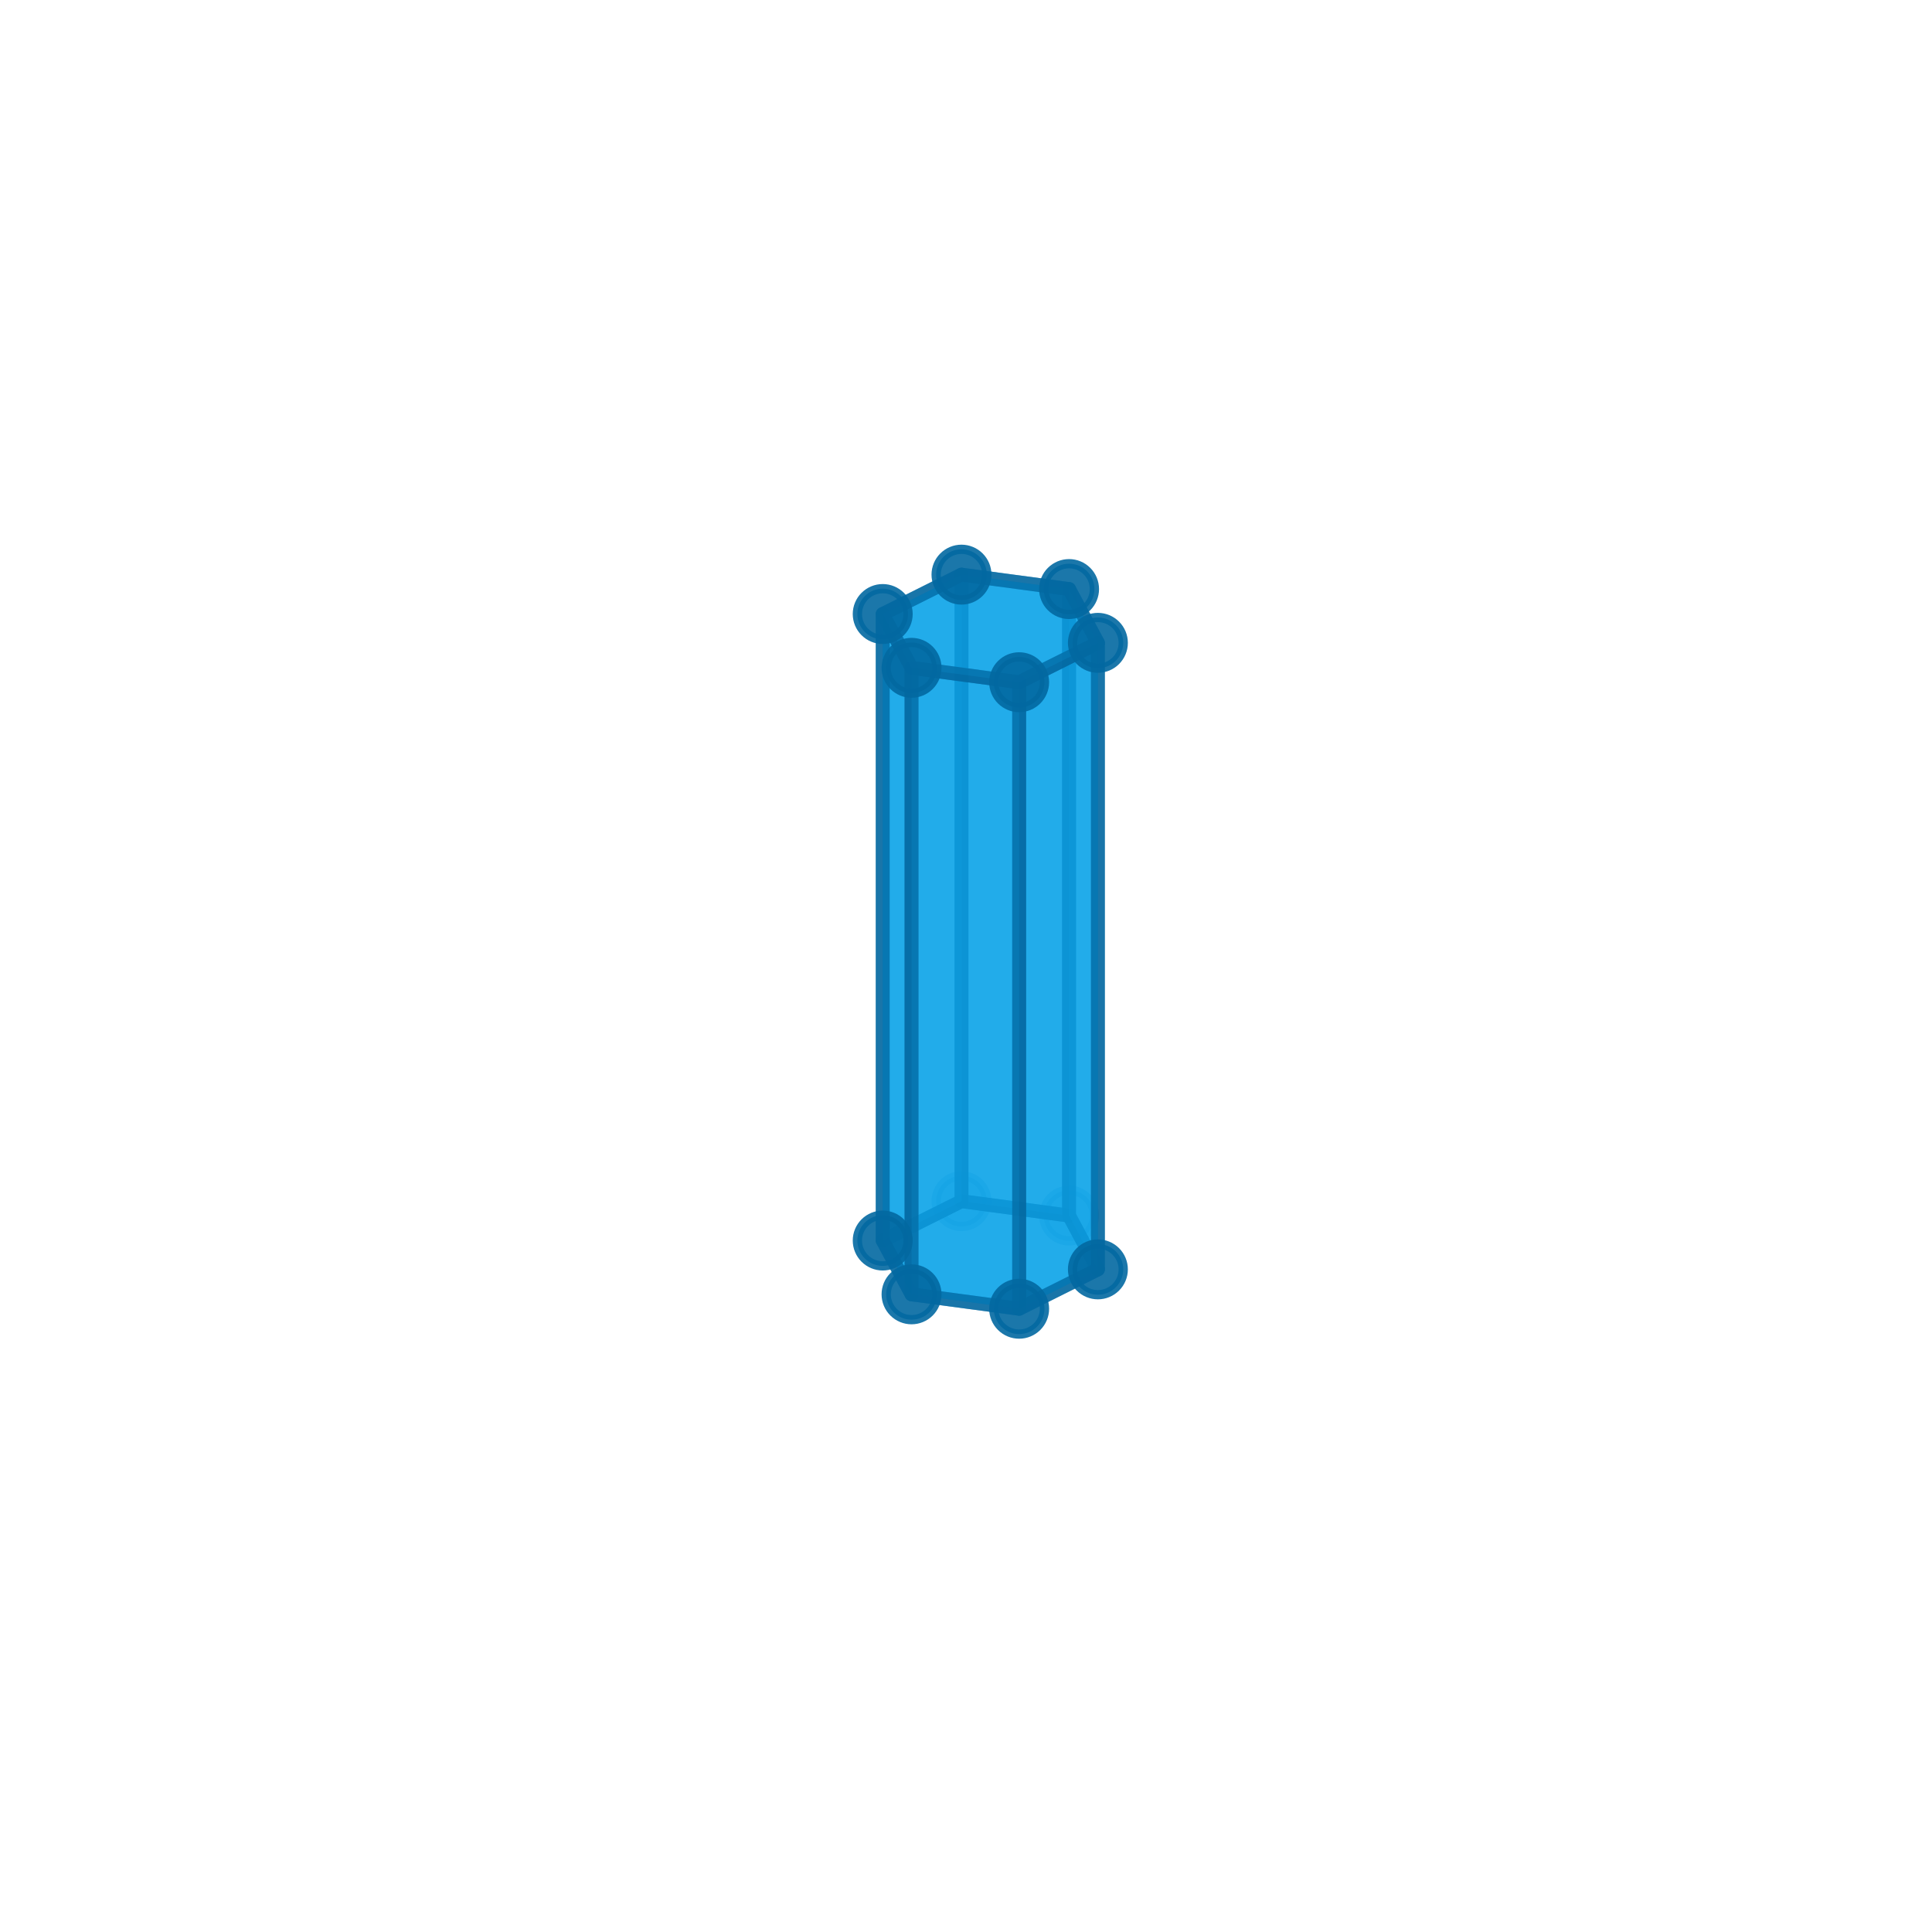
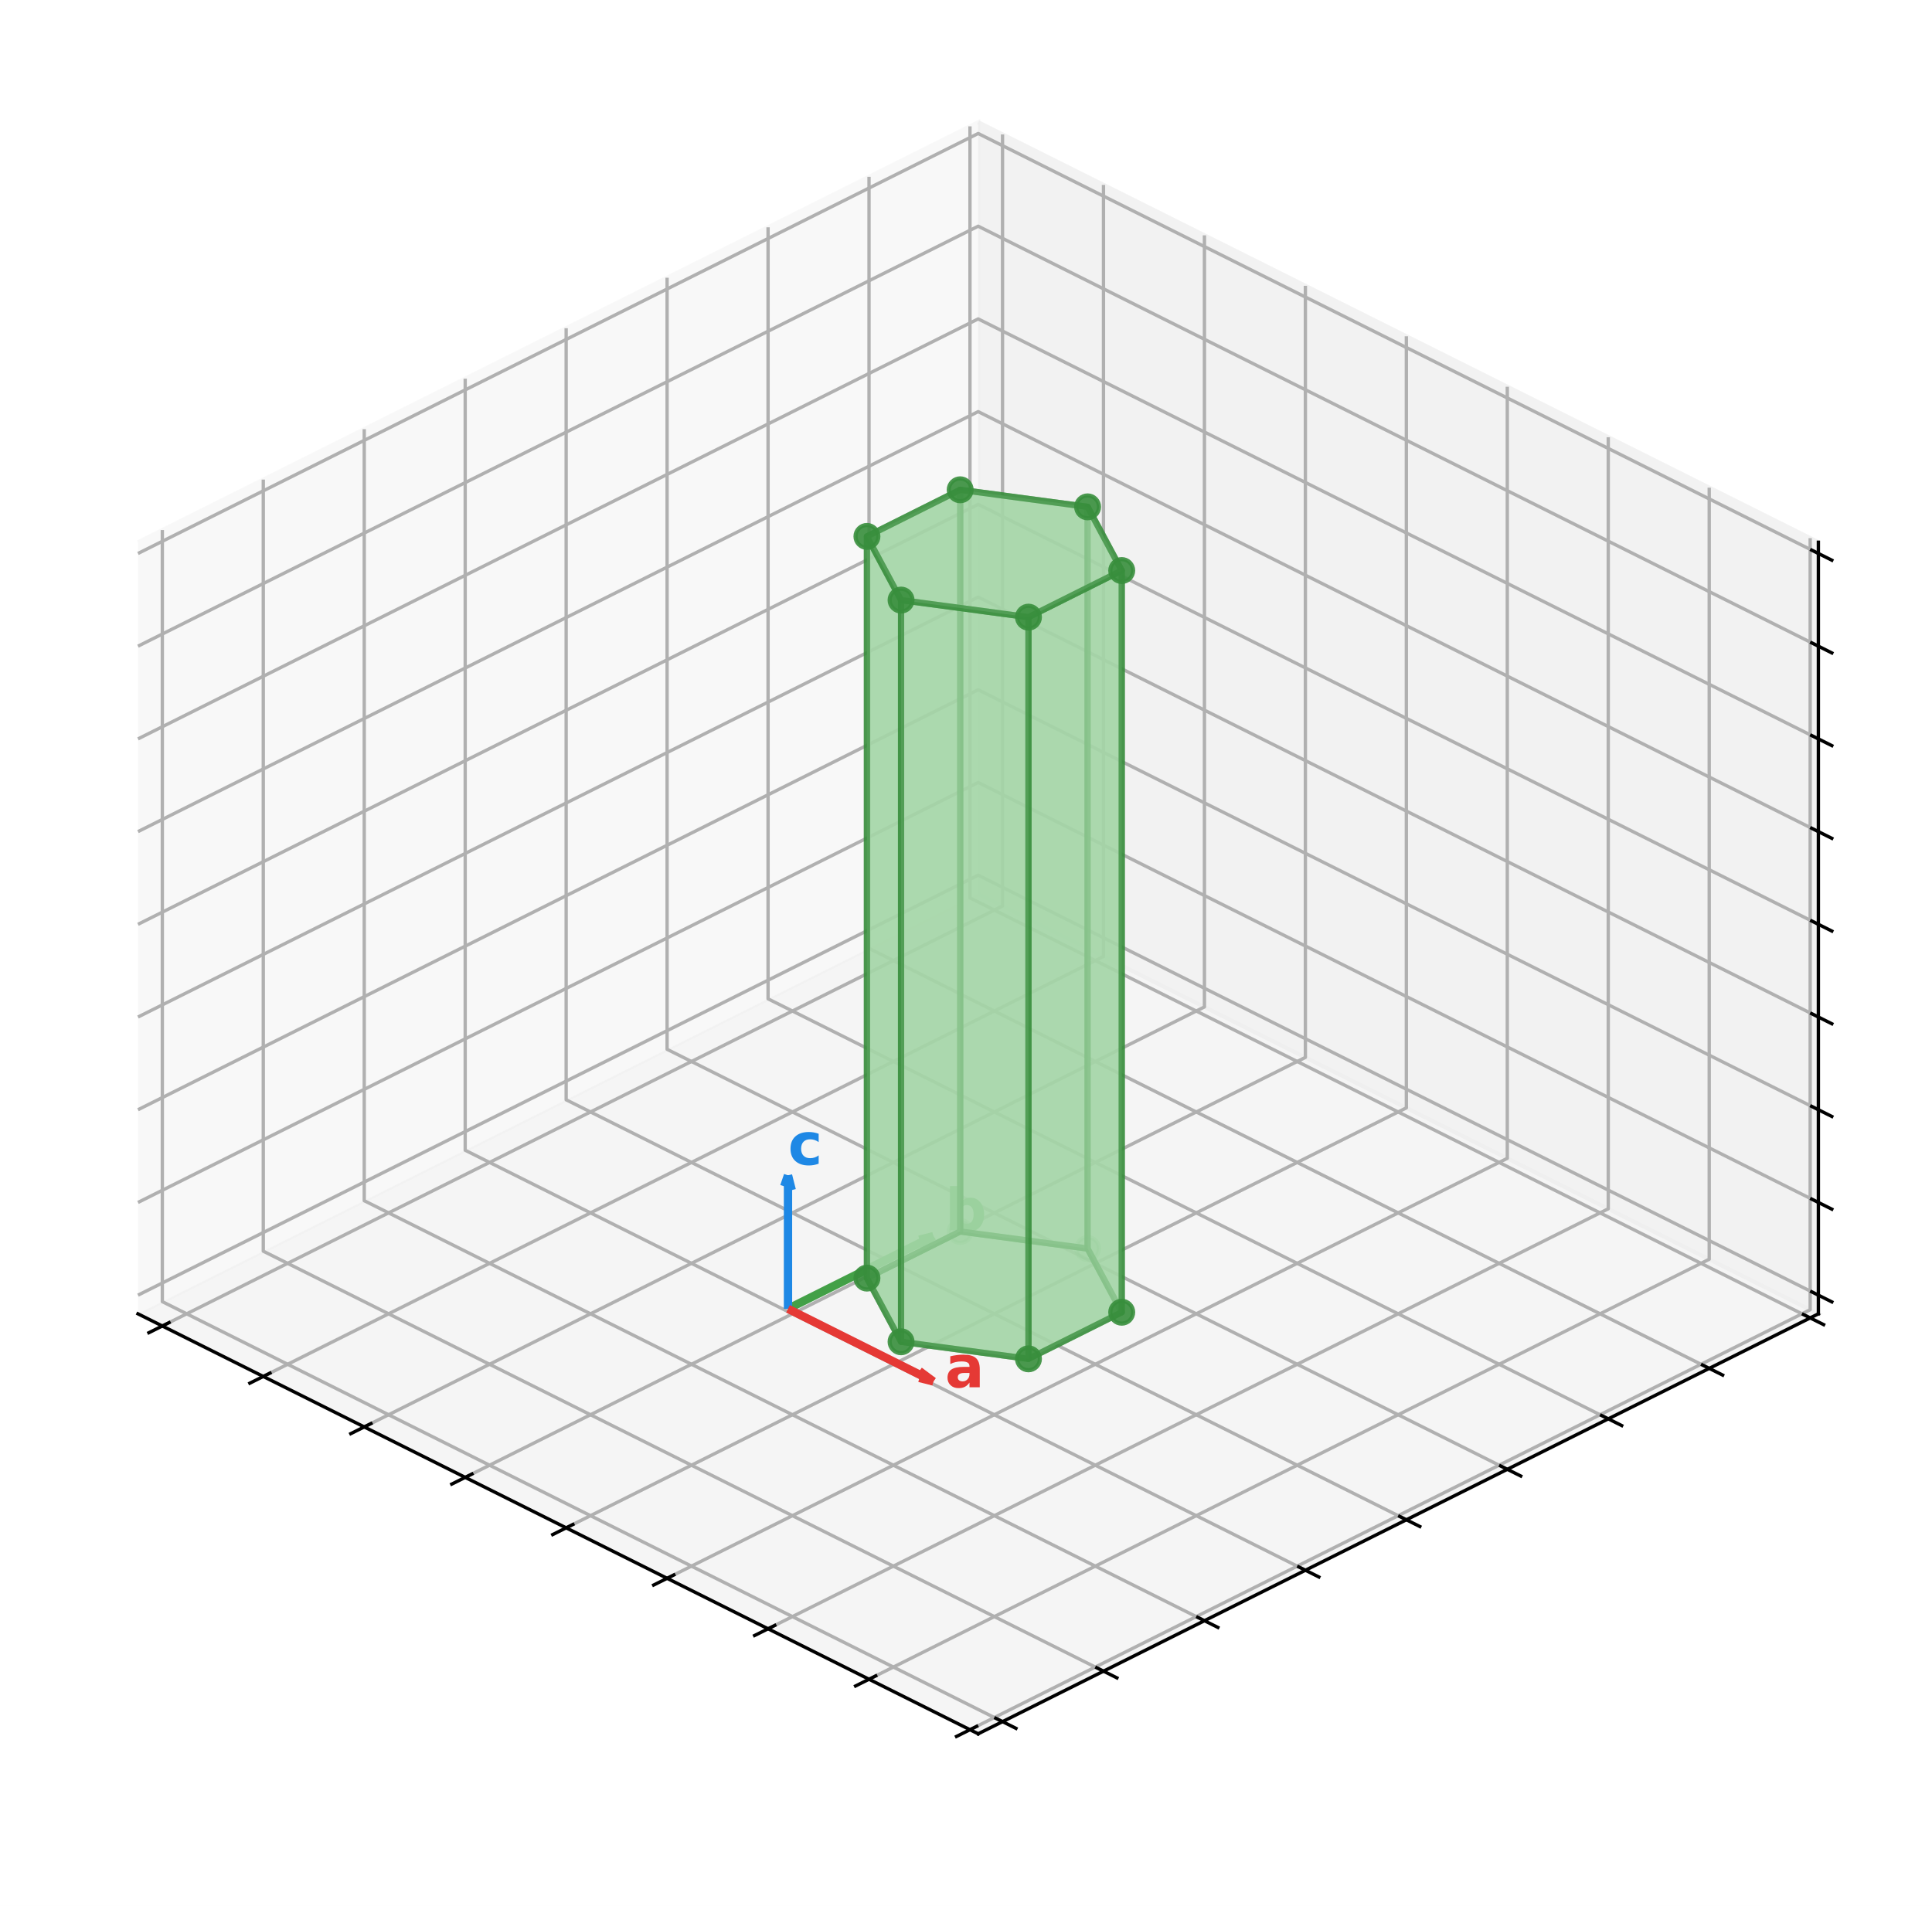
- <svg xmlns="http://www.w3.org/2000/svg" xmlns:xlink="http://www.w3.org/1999/xlink" width="208.8pt" height="208.8pt" viewBox="0 0 208.8 208.8" version="1.1">
+ <svg xmlns="http://www.w3.org/2000/svg" xmlns:xlink="http://www.w3.org/1999/xlink" width="464.059pt" height="457.92pt" viewBox="0 0 464.059 457.92" version="1.1">
  <defs>
    <style type="text/css">*{stroke-linejoin: round; stroke-linecap: butt}</style>
  </defs>
  <g id="figure_1">
    <g id="patch_1">
-       <path d="M 0 208.8  L 208.8 208.8  L 208.8 0  L 0 0  z " style="fill: #ffffff" />
+       <path d="M 0 457.92  L 464.059 457.92  L 464.059 0  L 0 0  z " style="fill: #ffffff" />
    </g>
    <g id="patch_2">
-       <path d="M 7.2 201.6  L 201.6 201.6  L 201.6 7.2  L 7.2 7.2  z " style="fill: #ffffff" />
+       <path d="M 7.2 450.72  L 450.72 450.72  L 450.72 7.2  L 7.2 7.2  z " style="fill: #ffffff" />
+     </g>
+     <g id="pane3d_1">
+       <g id="patch_3">
+         <path d="M 33.141 315.655  L 234.954 214.749  L 234.954 29.372  L 33.141 130.278  " style="fill: #f2f2f2; opacity: 0.5; stroke: #f2f2f2; stroke-linejoin: miter" />
+       </g>
+     </g>
+     <g id="pane3d_2">
+       <g id="patch_4">
+         <path d="M 234.954 214.749  L 436.766 315.655  L 436.766 130.278  L 234.954 29.372  " style="fill: #e6e6e6; opacity: 0.5; stroke: #e6e6e6; stroke-linejoin: miter" />
+       </g>
+     </g>
+     <g id="pane3d_3">
+       <g id="patch_5">
+         <path d="M 33.141 315.655  L 234.954 416.561  L 436.766 315.655  L 234.954 214.749  " style="fill: #ececec; opacity: 0.5; stroke: #ececec; stroke-linejoin: miter" />
+       </g>
+     </g>
+     <g id="grid3d_1">
+       <g id="Line3DCollection_1">
+         <path d="M 38.99 318.579  L 240.802 217.673  L 240.802 32.297  " style="fill: none; stroke: #b0b0b0; stroke-width: 0.8" />
+         <path d="M 63.24 330.704  L 265.052 229.798  L 265.052 44.421  " style="fill: none; stroke: #b0b0b0; stroke-width: 0.8" />
+         <path d="M 87.489 342.828  L 289.301 241.922  L 289.301 56.546  " style="fill: none; stroke: #b0b0b0; stroke-width: 0.8" />
+         <path d="M 111.738 354.953  L 313.55 254.047  L 313.55 68.671  " style="fill: none; stroke: #b0b0b0; stroke-width: 0.8" />
+         <path d="M 135.987 367.078  L 337.8 266.172  L 337.8 80.795  " style="fill: none; stroke: #b0b0b0; stroke-width: 0.8" />
+         <path d="M 160.237 379.202  L 362.049 278.296  L 362.049 92.92  " style="fill: none; stroke: #b0b0b0; stroke-width: 0.8" />
+         <path d="M 184.486 391.327  L 386.298 290.421  L 386.298 105.045  " style="fill: none; stroke: #b0b0b0; stroke-width: 0.8" />
+         <path d="M 208.735 403.452  L 410.547 302.545  L 410.547 117.169  " style="fill: none; stroke: #b0b0b0; stroke-width: 0.8" />
+         <path d="M 232.984 415.576  L 434.797 314.67  L 434.797 129.294  " style="fill: none; stroke: #b0b0b0; stroke-width: 0.8" />
+       </g>
+     </g>
+     <g id="grid3d_2">
+       <g id="Line3DCollection_2">
+         <path d="M 38.99 127.354  L 38.99 312.73  L 240.802 413.636  " style="fill: none; stroke: #b0b0b0; stroke-width: 0.8" />
+         <path d="M 63.24 115.229  L 63.24 300.606  L 265.052 401.512  " style="fill: none; stroke: #b0b0b0; stroke-width: 0.8" />
+         <path d="M 87.489 103.105  L 87.489 288.481  L 289.301 389.387  " style="fill: none; stroke: #b0b0b0; stroke-width: 0.8" />
+         <path d="M 111.738 90.98  L 111.738 276.356  L 313.55 377.262  " style="fill: none; stroke: #b0b0b0; stroke-width: 0.8" />
+         <path d="M 135.987 78.855  L 135.987 264.232  L 337.8 365.138  " style="fill: none; stroke: #b0b0b0; stroke-width: 0.8" />
+         <path d="M 160.237 66.731  L 160.237 252.107  L 362.049 353.013  " style="fill: none; stroke: #b0b0b0; stroke-width: 0.8" />
+         <path d="M 184.486 54.606  L 184.486 239.982  L 386.298 340.888  " style="fill: none; stroke: #b0b0b0; stroke-width: 0.8" />
+         <path d="M 208.735 42.481  L 208.735 227.858  L 410.547 328.764  " style="fill: none; stroke: #b0b0b0; stroke-width: 0.8" />
+         <path d="M 232.984 30.357  L 232.984 215.733  L 434.797 316.639  " style="fill: none; stroke: #b0b0b0; stroke-width: 0.8" />
+       </g>
+     </g>
+     <g id="grid3d_3">
+       <g id="Line3DCollection_3">
+         <path d="M 436.766 311.173  L 234.954 210.267  L 33.141 311.173  " style="fill: none; stroke: #b0b0b0; stroke-width: 0.8" />
+         <path d="M 436.766 288.899  L 234.954 187.993  L 33.141 288.899  " style="fill: none; stroke: #b0b0b0; stroke-width: 0.8" />
+         <path d="M 436.766 266.624  L 234.954 165.718  L 33.141 266.624  " style="fill: none; stroke: #b0b0b0; stroke-width: 0.8" />
+         <path d="M 436.766 244.35  L 234.954 143.444  L 33.141 244.35  " style="fill: none; stroke: #b0b0b0; stroke-width: 0.8" />
+         <path d="M 436.766 222.076  L 234.954 121.169  L 33.141 222.076  " style="fill: none; stroke: #b0b0b0; stroke-width: 0.8" />
+         <path d="M 436.766 199.801  L 234.954 98.895  L 33.141 199.801  " style="fill: none; stroke: #b0b0b0; stroke-width: 0.8" />
+         <path d="M 436.766 177.527  L 234.954 76.621  L 33.141 177.527  " style="fill: none; stroke: #b0b0b0; stroke-width: 0.8" />
+         <path d="M 436.766 155.252  L 234.954 54.346  L 33.141 155.252  " style="fill: none; stroke: #b0b0b0; stroke-width: 0.8" />
+         <path d="M 436.766 132.978  L 234.954 32.072  L 33.141 132.978  " style="fill: none; stroke: #b0b0b0; stroke-width: 0.8" />
+       </g>
+     </g>
+     <g id="axis3d_1">
+       <g id="line2d_1">
+         <path d="M 33.141 315.655  L 234.954 416.561  " style="fill: none; stroke: #000000; stroke-width: 0.8; stroke-linecap: square" />
+       </g>
+       <g id="xtick_1">
+         <g id="line2d_2">
+           <path d="M 40.605 317.772  L 35.761 320.194  " style="fill: none; stroke: #000000; stroke-width: 0.8; stroke-linecap: square" />
+         </g>
+       </g>
+       <g id="xtick_2">
+         <g id="line2d_3">
+           <path d="M 64.854 329.896  L 60.011 332.318  " style="fill: none; stroke: #000000; stroke-width: 0.8; stroke-linecap: square" />
+         </g>
+       </g>
+       <g id="xtick_3">
+         <g id="line2d_4">
+           <path d="M 89.103 342.021  L 84.26 344.443  " style="fill: none; stroke: #000000; stroke-width: 0.8; stroke-linecap: square" />
+         </g>
+       </g>
+       <g id="xtick_4">
+         <g id="line2d_5">
+           <path d="M 113.353 354.146  L 108.509 356.567  " style="fill: none; stroke: #000000; stroke-width: 0.8; stroke-linecap: square" />
+         </g>
+       </g>
+       <g id="xtick_5">
+         <g id="line2d_6">
+           <path d="M 137.602 366.27  L 132.758 368.692  " style="fill: none; stroke: #000000; stroke-width: 0.8; stroke-linecap: square" />
+         </g>
+       </g>
+       <g id="xtick_6">
+         <g id="line2d_7">
+           <path d="M 161.851 378.395  L 157.008 380.817  " style="fill: none; stroke: #000000; stroke-width: 0.8; stroke-linecap: square" />
+         </g>
+       </g>
+       <g id="xtick_7">
+         <g id="line2d_8">
+           <path d="M 186.1 390.52  L 181.257 392.941  " style="fill: none; stroke: #000000; stroke-width: 0.8; stroke-linecap: square" />
+         </g>
+       </g>
+       <g id="xtick_8">
+         <g id="line2d_9">
+           <path d="M 210.35 402.644  L 205.506 405.066  " style="fill: none; stroke: #000000; stroke-width: 0.8; stroke-linecap: square" />
+         </g>
+       </g>
+       <g id="xtick_9">
+         <g id="line2d_10">
+           <path d="M 234.599 414.769  L 229.755 417.191  " style="fill: none; stroke: #000000; stroke-width: 0.8; stroke-linecap: square" />
+         </g>
+       </g>
+     </g>
+     <g id="axis3d_2">
+       <g id="line2d_11">
+         <path d="M 436.766 315.655  L 234.954 416.561  " style="fill: none; stroke: #000000; stroke-width: 0.8; stroke-linecap: square" />
+       </g>
+       <g id="xtick_10">
+         <g id="line2d_12">
+           <path d="M 239.188 412.829  L 244.031 415.251  " style="fill: none; stroke: #000000; stroke-width: 0.8; stroke-linecap: square" />
+         </g>
+       </g>
+       <g id="xtick_11">
+         <g id="line2d_13">
+           <path d="M 263.437 400.704  L 268.281 403.126  " style="fill: none; stroke: #000000; stroke-width: 0.8; stroke-linecap: square" />
+         </g>
+       </g>
+       <g id="xtick_12">
+         <g id="line2d_14">
+           <path d="M 287.686 388.58  L 292.53 391.001  " style="fill: none; stroke: #000000; stroke-width: 0.8; stroke-linecap: square" />
+         </g>
+       </g>
+       <g id="xtick_13">
+         <g id="line2d_15">
+           <path d="M 311.936 376.455  L 316.779 378.877  " style="fill: none; stroke: #000000; stroke-width: 0.8; stroke-linecap: square" />
+         </g>
+       </g>
+       <g id="xtick_14">
+         <g id="line2d_16">
+           <path d="M 336.185 364.33  L 341.028 366.752  " style="fill: none; stroke: #000000; stroke-width: 0.8; stroke-linecap: square" />
+         </g>
+       </g>
+       <g id="xtick_15">
+         <g id="line2d_17">
+           <path d="M 360.434 352.206  L 365.278 354.628  " style="fill: none; stroke: #000000; stroke-width: 0.8; stroke-linecap: square" />
+         </g>
+       </g>
+       <g id="xtick_16">
+         <g id="line2d_18">
+           <path d="M 384.684 340.081  L 389.527 342.503  " style="fill: none; stroke: #000000; stroke-width: 0.8; stroke-linecap: square" />
+         </g>
+       </g>
+       <g id="xtick_17">
+         <g id="line2d_19">
+           <path d="M 408.933 327.957  L 413.776 330.378  " style="fill: none; stroke: #000000; stroke-width: 0.8; stroke-linecap: square" />
+         </g>
+       </g>
+       <g id="xtick_18">
+         <g id="line2d_20">
+           <path d="M 433.182 315.832  L 438.026 318.254  " style="fill: none; stroke: #000000; stroke-width: 0.8; stroke-linecap: square" />
+         </g>
+       </g>
+     </g>
+     <g id="axis3d_3">
+       <g id="line2d_21">
+         <path d="M 436.766 315.655  L 436.766 130.278  " style="fill: none; stroke: #000000; stroke-width: 0.8; stroke-linecap: square" />
+       </g>
+       <g id="xtick_19">
+         <g id="line2d_22">
+           <path d="M 435.151 310.366  L 439.995 312.788  " style="fill: none; stroke: #000000; stroke-width: 0.8; stroke-linecap: square" />
+         </g>
+       </g>
+       <g id="xtick_20">
+         <g id="line2d_23">
+           <path d="M 435.151 288.091  L 439.995 290.513  " style="fill: none; stroke: #000000; stroke-width: 0.8; stroke-linecap: square" />
+         </g>
+       </g>
+       <g id="xtick_21">
+         <g id="line2d_24">
+           <path d="M 435.151 265.817  L 439.995 268.239  " style="fill: none; stroke: #000000; stroke-width: 0.8; stroke-linecap: square" />
+         </g>
+       </g>
+       <g id="xtick_22">
+         <g id="line2d_25">
+           <path d="M 435.151 243.543  L 439.995 245.964  " style="fill: none; stroke: #000000; stroke-width: 0.8; stroke-linecap: square" />
+         </g>
+       </g>
+       <g id="xtick_23">
+         <g id="line2d_26">
+           <path d="M 435.151 221.268  L 439.995 223.69  " style="fill: none; stroke: #000000; stroke-width: 0.8; stroke-linecap: square" />
+         </g>
+       </g>
+       <g id="xtick_24">
+         <g id="line2d_27">
+           <path d="M 435.151 198.994  L 439.995 201.416  " style="fill: none; stroke: #000000; stroke-width: 0.8; stroke-linecap: square" />
+         </g>
+       </g>
+       <g id="xtick_25">
+         <g id="line2d_28">
+           <path d="M 435.151 176.72  L 439.995 179.141  " style="fill: none; stroke: #000000; stroke-width: 0.8; stroke-linecap: square" />
+         </g>
+       </g>
+       <g id="xtick_26">
+         <g id="line2d_29">
+           <path d="M 435.151 154.445  L 439.995 156.867  " style="fill: none; stroke: #000000; stroke-width: 0.8; stroke-linecap: square" />
+         </g>
+       </g>
+       <g id="xtick_27">
+         <g id="line2d_30">
+           <path d="M 435.151 132.171  L 439.995 134.593  " style="fill: none; stroke: #000000; stroke-width: 0.8; stroke-linecap: square" />
+         </g>
+       </g>
    </g>
    <g id="axes_1">
      <g id="Path3DCollection_1">
        <defs>
-           <path id="C0_0_02cdfeb52f" d="M 0 2.739  C 0.726 2.739 1.423 2.45 1.936 1.936  C 2.45 1.423 2.739 0.726 2.739 -0  C 2.739 -0.726 2.45 -1.423 1.936 -1.936  C 1.423 -2.45 0.726 -2.739 0 -2.739  C -0.726 -2.739 -1.423 -2.45 -1.936 -1.936  C -2.45 -1.423 -2.739 -0.726 -2.739 0  C -2.739 0.726 -2.45 1.423 -1.936 1.936  C -1.423 2.45 -0.726 2.739 0 2.739  z " />
+           <path id="C0_0_cd1966558b" d="M 0 2.739  C 0.726 2.739 1.423 2.45 1.936 1.936  C 2.45 1.423 2.739 0.726 2.739 -0  C 2.739 -0.726 2.45 -1.423 1.936 -1.936  C 1.423 -2.45 0.726 -2.739 0 -2.739  C -0.726 -2.739 -1.423 -2.45 -1.936 -1.936  C -2.45 -1.423 -2.739 -0.726 -2.739 0  C -2.739 0.726 -2.45 1.423 -1.936 1.936  C -1.423 2.45 -0.726 2.739 0 2.739  z " />
        </defs>
-         <g clip-path="url(#pcbe679a12b)">
-           <use xlink:href="#C0_0_02cdfeb52f" x="103.912" y="129.815" style="fill: #0369a1; fill-opacity: 0.3; stroke: #0369a1; stroke-opacity: 0.3" />
-         </g>
-         <g clip-path="url(#pcbe679a12b)">
-           <use xlink:href="#C0_0_02cdfeb52f" x="115.539" y="131.372" style="fill: #0369a1; fill-opacity: 0.3; stroke: #0369a1; stroke-opacity: 0.3" />
-         </g>
+         <g clip-path="url(#p7765d57f0c)">
+           <use xlink:href="#C0_0_cd1966558b" x="230.634" y="295.873" style="fill: #388e3c; fill-opacity: 0.3; stroke: #388e3c; stroke-opacity: 0.3" />
+         </g>
+         <g clip-path="url(#p7765d57f0c)">
+           <use xlink:href="#C0_0_cd1966558b" x="261.234" y="299.973" style="fill: #388e3c; fill-opacity: 0.3; stroke: #388e3c; stroke-opacity: 0.3" />
+         </g>
+       </g>
+       <g id="text_1">
+         <g style="fill: #e53935" transform="translate(226.9862 333.3117) scale(0.14 -0.14)">
+           <defs>
+             <path id="DejaVuSans-Bold-61" d="M 2106 1575  Q 1756 1575 1579 1456  Q 1403 1338 1403 1106  Q 1403 894 1545 773  Q 1688 653 1941 653  Q 2256 653 2472 879  Q 2688 1106 2688 1447  L 2688 1575  L 2106 1575  z M 3816 1997  L 3816 0  L 2688 0  L 2688 519  Q 2463 200 2181 54  Q 1900 -91 1497 -91  Q 953 -91 614 226  Q 275 544 275 1050  Q 275 1666 698 1953  Q 1122 2241 2028 2241  L 2688 2241  L 2688 2328  Q 2688 2594 2478 2717  Q 2269 2841 1825 2841  Q 1466 2841 1156 2769  Q 847 2697 581 2553  L 581 3406  Q 941 3494 1303 3539  Q 1666 3584 2028 3584  Q 2975 3584 3395 3211  Q 3816 2838 3816 1997  z " transform="scale(0.015625)" />
+           </defs>
+           <use xlink:href="#DejaVuSans-Bold-61" />
+         </g>
+       </g>
+       <g id="text_2">
+         <g style="fill: #43a047" transform="translate(226.9862 295.5993) scale(0.14 -0.14)">
+           <defs>
+             <path id="DejaVuSans-Bold-62" d="M 2400 722  Q 2759 722 2948 984  Q 3138 1247 3138 1747  Q 3138 2247 2948 2509  Q 2759 2772 2400 2772  Q 2041 2772 1848 2508  Q 1656 2244 1656 1747  Q 1656 1250 1848 986  Q 2041 722 2400 722  z M 1656 2988  Q 1888 3294 2169 3439  Q 2450 3584 2816 3584  Q 3463 3584 3878 3070  Q 4294 2556 4294 1747  Q 4294 938 3878 423  Q 3463 -91 2816 -91  Q 2450 -91 2169 54  Q 1888 200 1656 506  L 1656 0  L 538 0  L 538 4863  L 1656 4863  L 1656 2988  z " transform="scale(0.015625)" />
+           </defs>
+           <use xlink:href="#DejaVuSans-Bold-62" />
+         </g>
+       </g>
+       <g id="text_3">
+         <g style="fill: #1e88e5" transform="translate(189.2737 279.8144) scale(0.14 -0.14)">
+           <defs>
+             <path id="DejaVuSans-Bold-63" d="M 3366 3391  L 3366 2478  Q 3138 2634 2908 2709  Q 2678 2784 2431 2784  Q 1963 2784 1702 2511  Q 1441 2238 1441 1747  Q 1441 1256 1702 982  Q 1963 709 2431 709  Q 2694 709 2930 787  Q 3166 866 3366 1019  L 3366 103  Q 3103 6 2833 -42  Q 2563 -91 2291 -91  Q 1344 -91 809 395  Q 275 881 275 1747  Q 275 2613 809 3098  Q 1344 3584 2291 3584  Q 2566 3584 2833 3536  Q 3100 3488 3366 3391  z " transform="scale(0.015625)" />
+           </defs>
+           <use xlink:href="#DejaVuSans-Bold-63" />
+         </g>
+       </g>
+       <g id="Line3DCollection_4">
+         <path d="M 224.193 296.996  L 189.274 314.456  " clip-path="url(#p7765d57f0c)" style="fill: none; stroke: #43a047; stroke-width: 2" />
+         <path d="M 224.193 296.996  L 220.82 299.513  " clip-path="url(#p7765d57f0c)" style="fill: none; stroke: #43a047; stroke-width: 2" />
+         <path d="M 224.193 296.996  L 220.82 297.852  " clip-path="url(#p7765d57f0c)" style="fill: none; stroke: #43a047; stroke-width: 2" />
+       </g>
+       <g id="Line3DCollection_5">
+         <path d="M 189.274 282.38  L 189.274 314.456  " clip-path="url(#p7765d57f0c)" style="fill: none; stroke: #1e88e5; stroke-width: 2" />
+         <path d="M 189.274 282.38  L 188.37 285.027  " clip-path="url(#p7765d57f0c)" style="fill: none; stroke: #1e88e5; stroke-width: 2" />
+         <path d="M 189.274 282.38  L 190.177 285.931  " clip-path="url(#p7765d57f0c)" style="fill: none; stroke: #1e88e5; stroke-width: 2" />
+       </g>
+       <g id="Line3DCollection_6">
+         <path d="M 224.193 331.915  L 189.274 314.456  " clip-path="url(#p7765d57f0c)" style="fill: none; stroke: #e53935; stroke-width: 2" />
+         <path d="M 224.193 331.915  L 220.82 331.059  " clip-path="url(#p7765d57f0c)" style="fill: none; stroke: #e53935; stroke-width: 2" />
+         <path d="M 224.193 331.915  L 220.82 329.398  " clip-path="url(#p7765d57f0c)" style="fill: none; stroke: #e53935; stroke-width: 2" />
      </g>
      <g id="Poly3DCollection_1">
-         <path d="M 103.912 129.815  L 115.539 131.372  L 118.654 137.186  L 110.143 141.442  L 98.515 139.884  L 95.4 134.07  z " clip-path="url(#pcbe679a12b)" style="fill: #0ea5e9; fill-opacity: 0.7; stroke: #0369a1; stroke-opacity: 0.7; stroke-width: 1.5" />
-         <path d="M 103.912 62.104  L 115.539 63.662  L 115.539 131.372  L 103.912 129.815  z " clip-path="url(#pcbe679a12b)" style="fill: #0ea5e9; fill-opacity: 0.7; stroke: #0369a1; stroke-opacity: 0.7; stroke-width: 1.5" />
-         <path d="M 95.4 66.36  L 103.912 62.104  L 103.912 129.815  L 95.4 134.07  z " clip-path="url(#pcbe679a12b)" style="fill: #0ea5e9; fill-opacity: 0.7; stroke: #0369a1; stroke-opacity: 0.7; stroke-width: 1.5" />
-         <path d="M 115.539 63.662  L 118.654 69.475  L 118.654 137.186  L 115.539 131.372  z " clip-path="url(#pcbe679a12b)" style="fill: #0ea5e9; fill-opacity: 0.7; stroke: #0369a1; stroke-opacity: 0.7; stroke-width: 1.5" />
-         <path d="M 98.515 72.174  L 95.4 66.36  L 95.4 134.07  L 98.515 139.884  z " clip-path="url(#pcbe679a12b)" style="fill: #0ea5e9; fill-opacity: 0.7; stroke: #0369a1; stroke-opacity: 0.7; stroke-width: 1.5" />
-         <path d="M 110.143 141.442  L 118.654 137.186  L 118.654 69.475  L 110.143 73.731  z " clip-path="url(#pcbe679a12b)" style="fill: #0ea5e9; fill-opacity: 0.7; stroke: #0369a1; stroke-opacity: 0.7; stroke-width: 1.5" />
-         <path d="M 98.515 139.884  L 110.143 141.442  L 110.143 73.731  L 98.515 72.174  z " clip-path="url(#pcbe679a12b)" style="fill: #0ea5e9; fill-opacity: 0.7; stroke: #0369a1; stroke-opacity: 0.7; stroke-width: 1.5" />
-         <path d="M 98.515 72.174  L 110.143 73.731  L 118.654 69.475  L 115.539 63.662  L 103.912 62.104  L 95.4 66.36  z " clip-path="url(#pcbe679a12b)" style="fill: #0ea5e9; fill-opacity: 0.7; stroke: #0369a1; stroke-opacity: 0.7; stroke-width: 1.5" />
+         <path d="M 230.634 295.873  L 261.234 299.973  L 269.433 315.273  L 247.033 326.473  L 216.433 322.373  L 208.234 307.073  z " clip-path="url(#p7765d57f0c)" style="fill: #a5d6a7; fill-opacity: 0.7; stroke: #388e3c; stroke-opacity: 0.7; stroke-width: 1.5" />
+         <path d="M 230.634 117.678  L 261.234 121.778  L 261.234 299.973  L 230.634 295.873  z " clip-path="url(#p7765d57f0c)" style="fill: #a5d6a7; fill-opacity: 0.7; stroke: #388e3c; stroke-opacity: 0.7; stroke-width: 1.5" />
+         <path d="M 208.234 128.878  L 230.634 117.678  L 230.634 295.873  L 208.234 307.073  z " clip-path="url(#p7765d57f0c)" style="fill: #a5d6a7; fill-opacity: 0.7; stroke: #388e3c; stroke-opacity: 0.7; stroke-width: 1.5" />
+         <path d="M 261.234 121.778  L 269.433 137.078  L 269.433 315.273  L 261.234 299.973  z " clip-path="url(#p7765d57f0c)" style="fill: #a5d6a7; fill-opacity: 0.7; stroke: #388e3c; stroke-opacity: 0.7; stroke-width: 1.5" />
+         <path d="M 216.433 144.178  L 208.234 128.878  L 208.234 307.073  L 216.433 322.373  z " clip-path="url(#p7765d57f0c)" style="fill: #a5d6a7; fill-opacity: 0.7; stroke: #388e3c; stroke-opacity: 0.7; stroke-width: 1.5" />
+         <path d="M 247.033 326.473  L 269.433 315.273  L 269.433 137.078  L 247.033 148.278  z " clip-path="url(#p7765d57f0c)" style="fill: #a5d6a7; fill-opacity: 0.7; stroke: #388e3c; stroke-opacity: 0.7; stroke-width: 1.5" />
+         <path d="M 216.433 322.373  L 247.033 326.473  L 247.033 148.278  L 216.433 144.178  z " clip-path="url(#p7765d57f0c)" style="fill: #a5d6a7; fill-opacity: 0.7; stroke: #388e3c; stroke-opacity: 0.7; stroke-width: 1.5" />
+         <path d="M 216.433 144.178  L 247.033 148.278  L 269.433 137.078  L 261.234 121.778  L 230.634 117.678  L 208.234 128.878  z " clip-path="url(#p7765d57f0c)" style="fill: #a5d6a7; fill-opacity: 0.7; stroke: #388e3c; stroke-opacity: 0.7; stroke-width: 1.5" />
      </g>
      <g id="Path3DCollection_2">
        <defs>
-           <path id="C1_0_cd308aab1e" d="M 0 2.739  C 0.726 2.739 1.423 2.45 1.936 1.936  C 2.45 1.423 2.739 0.726 2.739 -0  C 2.739 -0.726 2.45 -1.423 1.936 -1.936  C 1.423 -2.45 0.726 -2.739 0 -2.739  C -0.726 -2.739 -1.423 -2.45 -1.936 -1.936  C -2.45 -1.423 -2.739 -0.726 -2.739 0  C -2.739 0.726 -2.45 1.423 -1.936 1.936  C -1.423 2.45 -0.726 2.739 0 2.739  z " />
+           <path id="C1_0_b2a097d7bd" d="M 0 2.739  C 0.726 2.739 1.423 2.45 1.936 1.936  C 2.45 1.423 2.739 0.726 2.739 -0  C 2.739 -0.726 2.45 -1.423 1.936 -1.936  C 1.423 -2.45 0.726 -2.739 0 -2.739  C -0.726 -2.739 -1.423 -2.45 -1.936 -1.936  C -2.45 -1.423 -2.739 -0.726 -2.739 0  C -2.739 0.726 -2.45 1.423 -1.936 1.936  C -1.423 2.45 -0.726 2.739 0 2.739  z " />
        </defs>
-         <g clip-path="url(#pcbe679a12b)">
-           <use xlink:href="#C1_0_cd308aab1e" x="95.4" y="134.07" style="fill: #0369a1; fill-opacity: 0.9; stroke: #0369a1; stroke-opacity: 0.9" />
-         </g>
-         <g clip-path="url(#pcbe679a12b)">
-           <use xlink:href="#C1_0_cd308aab1e" x="118.654" y="137.186" style="fill: #0369a1; fill-opacity: 0.9; stroke: #0369a1; stroke-opacity: 0.9" />
-         </g>
-         <g clip-path="url(#pcbe679a12b)">
-           <use xlink:href="#C1_0_cd308aab1e" x="98.515" y="139.884" style="fill: #0369a1; fill-opacity: 0.9; stroke: #0369a1; stroke-opacity: 0.9" />
-         </g>
-         <g clip-path="url(#pcbe679a12b)">
-           <use xlink:href="#C1_0_cd308aab1e" x="110.143" y="141.442" style="fill: #0369a1; fill-opacity: 0.9; stroke: #0369a1; stroke-opacity: 0.9" />
-         </g>
-         <g clip-path="url(#pcbe679a12b)">
-           <use xlink:href="#C1_0_cd308aab1e" x="103.912" y="62.104" style="fill: #0369a1; fill-opacity: 0.9; stroke: #0369a1; stroke-opacity: 0.9" />
-         </g>
-         <g clip-path="url(#pcbe679a12b)">
-           <use xlink:href="#C1_0_cd308aab1e" x="115.539" y="63.662" style="fill: #0369a1; fill-opacity: 0.9; stroke: #0369a1; stroke-opacity: 0.9" />
-         </g>
-         <g clip-path="url(#pcbe679a12b)">
-           <use xlink:href="#C1_0_cd308aab1e" x="95.4" y="66.36" style="fill: #0369a1; fill-opacity: 0.9; stroke: #0369a1; stroke-opacity: 0.9" />
-         </g>
-         <g clip-path="url(#pcbe679a12b)">
-           <use xlink:href="#C1_0_cd308aab1e" x="118.654" y="69.475" style="fill: #0369a1; fill-opacity: 0.9; stroke: #0369a1; stroke-opacity: 0.9" />
-         </g>
-         <g clip-path="url(#pcbe679a12b)">
-           <use xlink:href="#C1_0_cd308aab1e" x="98.515" y="72.174" style="fill: #0369a1; fill-opacity: 0.9; stroke: #0369a1; stroke-opacity: 0.9" />
-         </g>
-         <g clip-path="url(#pcbe679a12b)">
-           <use xlink:href="#C1_0_cd308aab1e" x="110.143" y="73.731" style="fill: #0369a1; fill-opacity: 0.9; stroke: #0369a1; stroke-opacity: 0.9" />
+         <g clip-path="url(#p7765d57f0c)">
+           <use xlink:href="#C1_0_b2a097d7bd" x="208.234" y="307.073" style="fill: #388e3c; fill-opacity: 0.9; stroke: #388e3c; stroke-opacity: 0.9" />
+         </g>
+         <g clip-path="url(#p7765d57f0c)">
+           <use xlink:href="#C1_0_b2a097d7bd" x="269.433" y="315.273" style="fill: #388e3c; fill-opacity: 0.9; stroke: #388e3c; stroke-opacity: 0.9" />
+         </g>
+         <g clip-path="url(#p7765d57f0c)">
+           <use xlink:href="#C1_0_b2a097d7bd" x="216.433" y="322.373" style="fill: #388e3c; fill-opacity: 0.9; stroke: #388e3c; stroke-opacity: 0.9" />
+         </g>
+         <g clip-path="url(#p7765d57f0c)">
+           <use xlink:href="#C1_0_b2a097d7bd" x="247.033" y="326.473" style="fill: #388e3c; fill-opacity: 0.9; stroke: #388e3c; stroke-opacity: 0.9" />
+         </g>
+         <g clip-path="url(#p7765d57f0c)">
+           <use xlink:href="#C1_0_b2a097d7bd" x="230.634" y="117.678" style="fill: #388e3c; fill-opacity: 0.9; stroke: #388e3c; stroke-opacity: 0.9" />
+         </g>
+         <g clip-path="url(#p7765d57f0c)">
+           <use xlink:href="#C1_0_b2a097d7bd" x="261.234" y="121.778" style="fill: #388e3c; fill-opacity: 0.9; stroke: #388e3c; stroke-opacity: 0.9" />
+         </g>
+         <g clip-path="url(#p7765d57f0c)">
+           <use xlink:href="#C1_0_b2a097d7bd" x="208.234" y="128.878" style="fill: #388e3c; fill-opacity: 0.9; stroke: #388e3c; stroke-opacity: 0.9" />
+         </g>
+         <g clip-path="url(#p7765d57f0c)">
+           <use xlink:href="#C1_0_b2a097d7bd" x="269.433" y="137.078" style="fill: #388e3c; fill-opacity: 0.9; stroke: #388e3c; stroke-opacity: 0.9" />
+         </g>
+         <g clip-path="url(#p7765d57f0c)">
+           <use xlink:href="#C1_0_b2a097d7bd" x="216.433" y="144.178" style="fill: #388e3c; fill-opacity: 0.9; stroke: #388e3c; stroke-opacity: 0.9" />
+         </g>
+         <g clip-path="url(#p7765d57f0c)">
+           <use xlink:href="#C1_0_b2a097d7bd" x="247.033" y="148.278" style="fill: #388e3c; fill-opacity: 0.9; stroke: #388e3c; stroke-opacity: 0.9" />
        </g>
      </g>
    </g>
  </g>
  <defs>
-     <clipPath id="pcbe679a12b">
-       <rect x="7.2" y="7.2" width="194.4" height="194.4" />
+     <clipPath id="p7765d57f0c">
+       <rect x="7.2" y="7.2" width="443.52" height="443.52" />
    </clipPath>
  </defs>
</svg>
